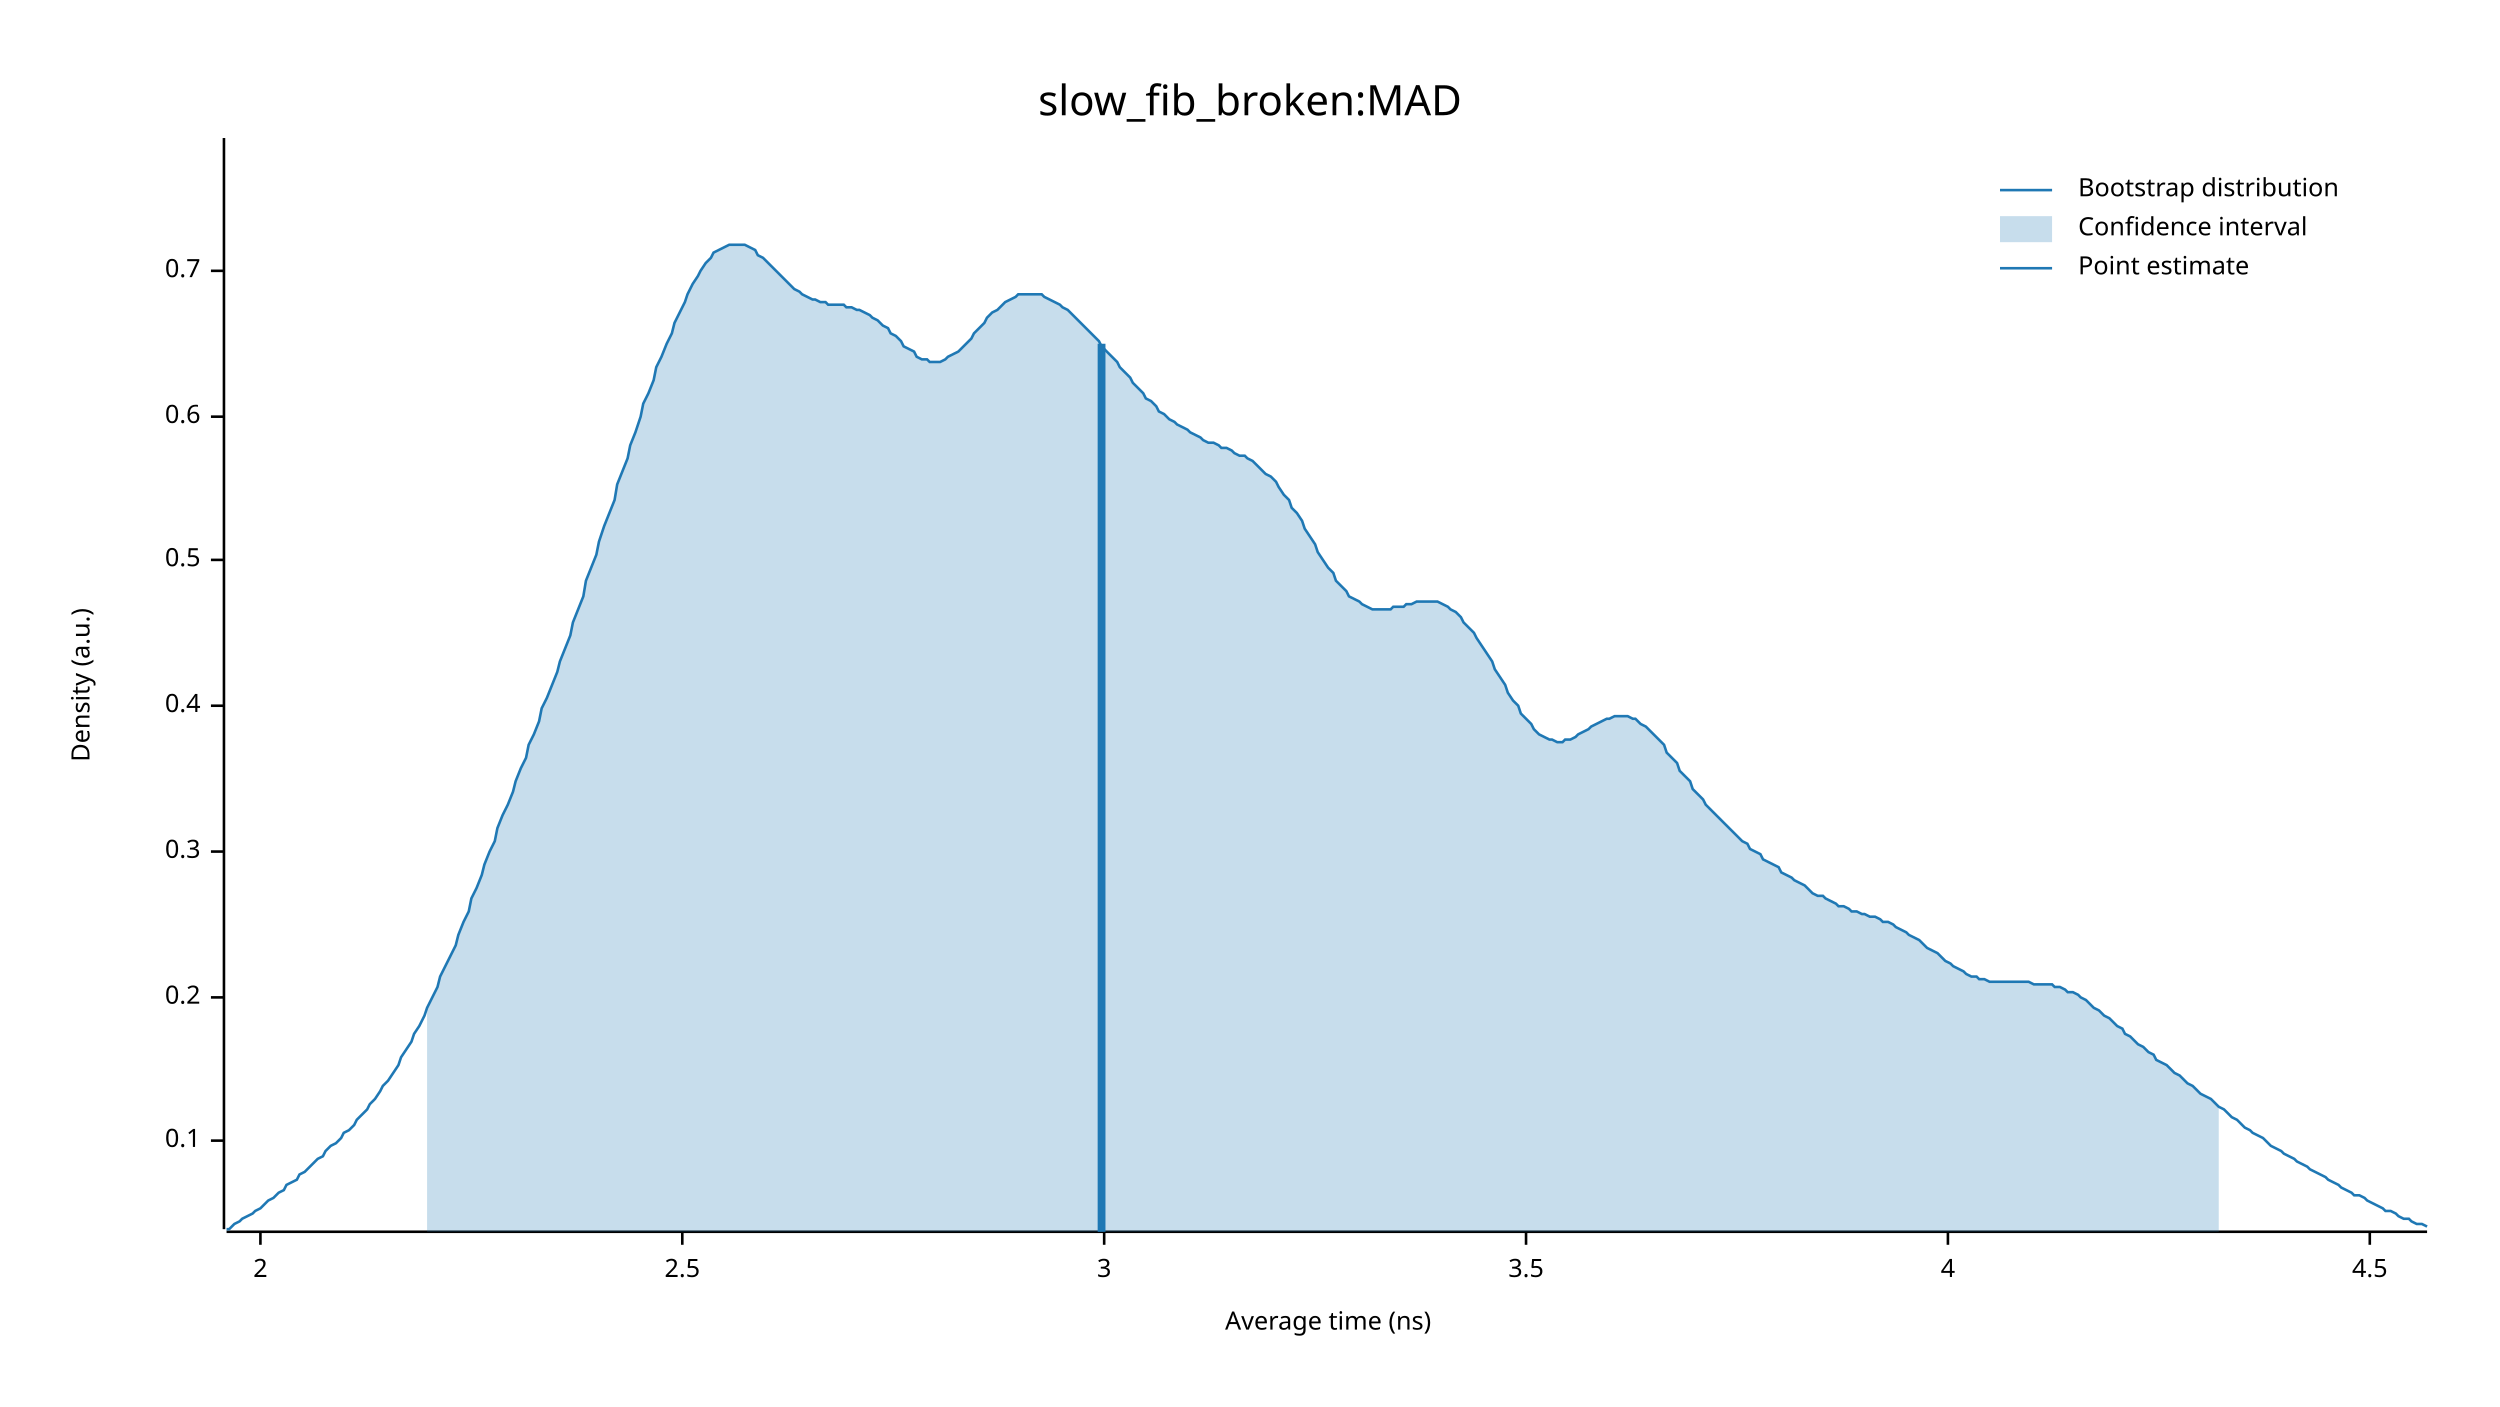
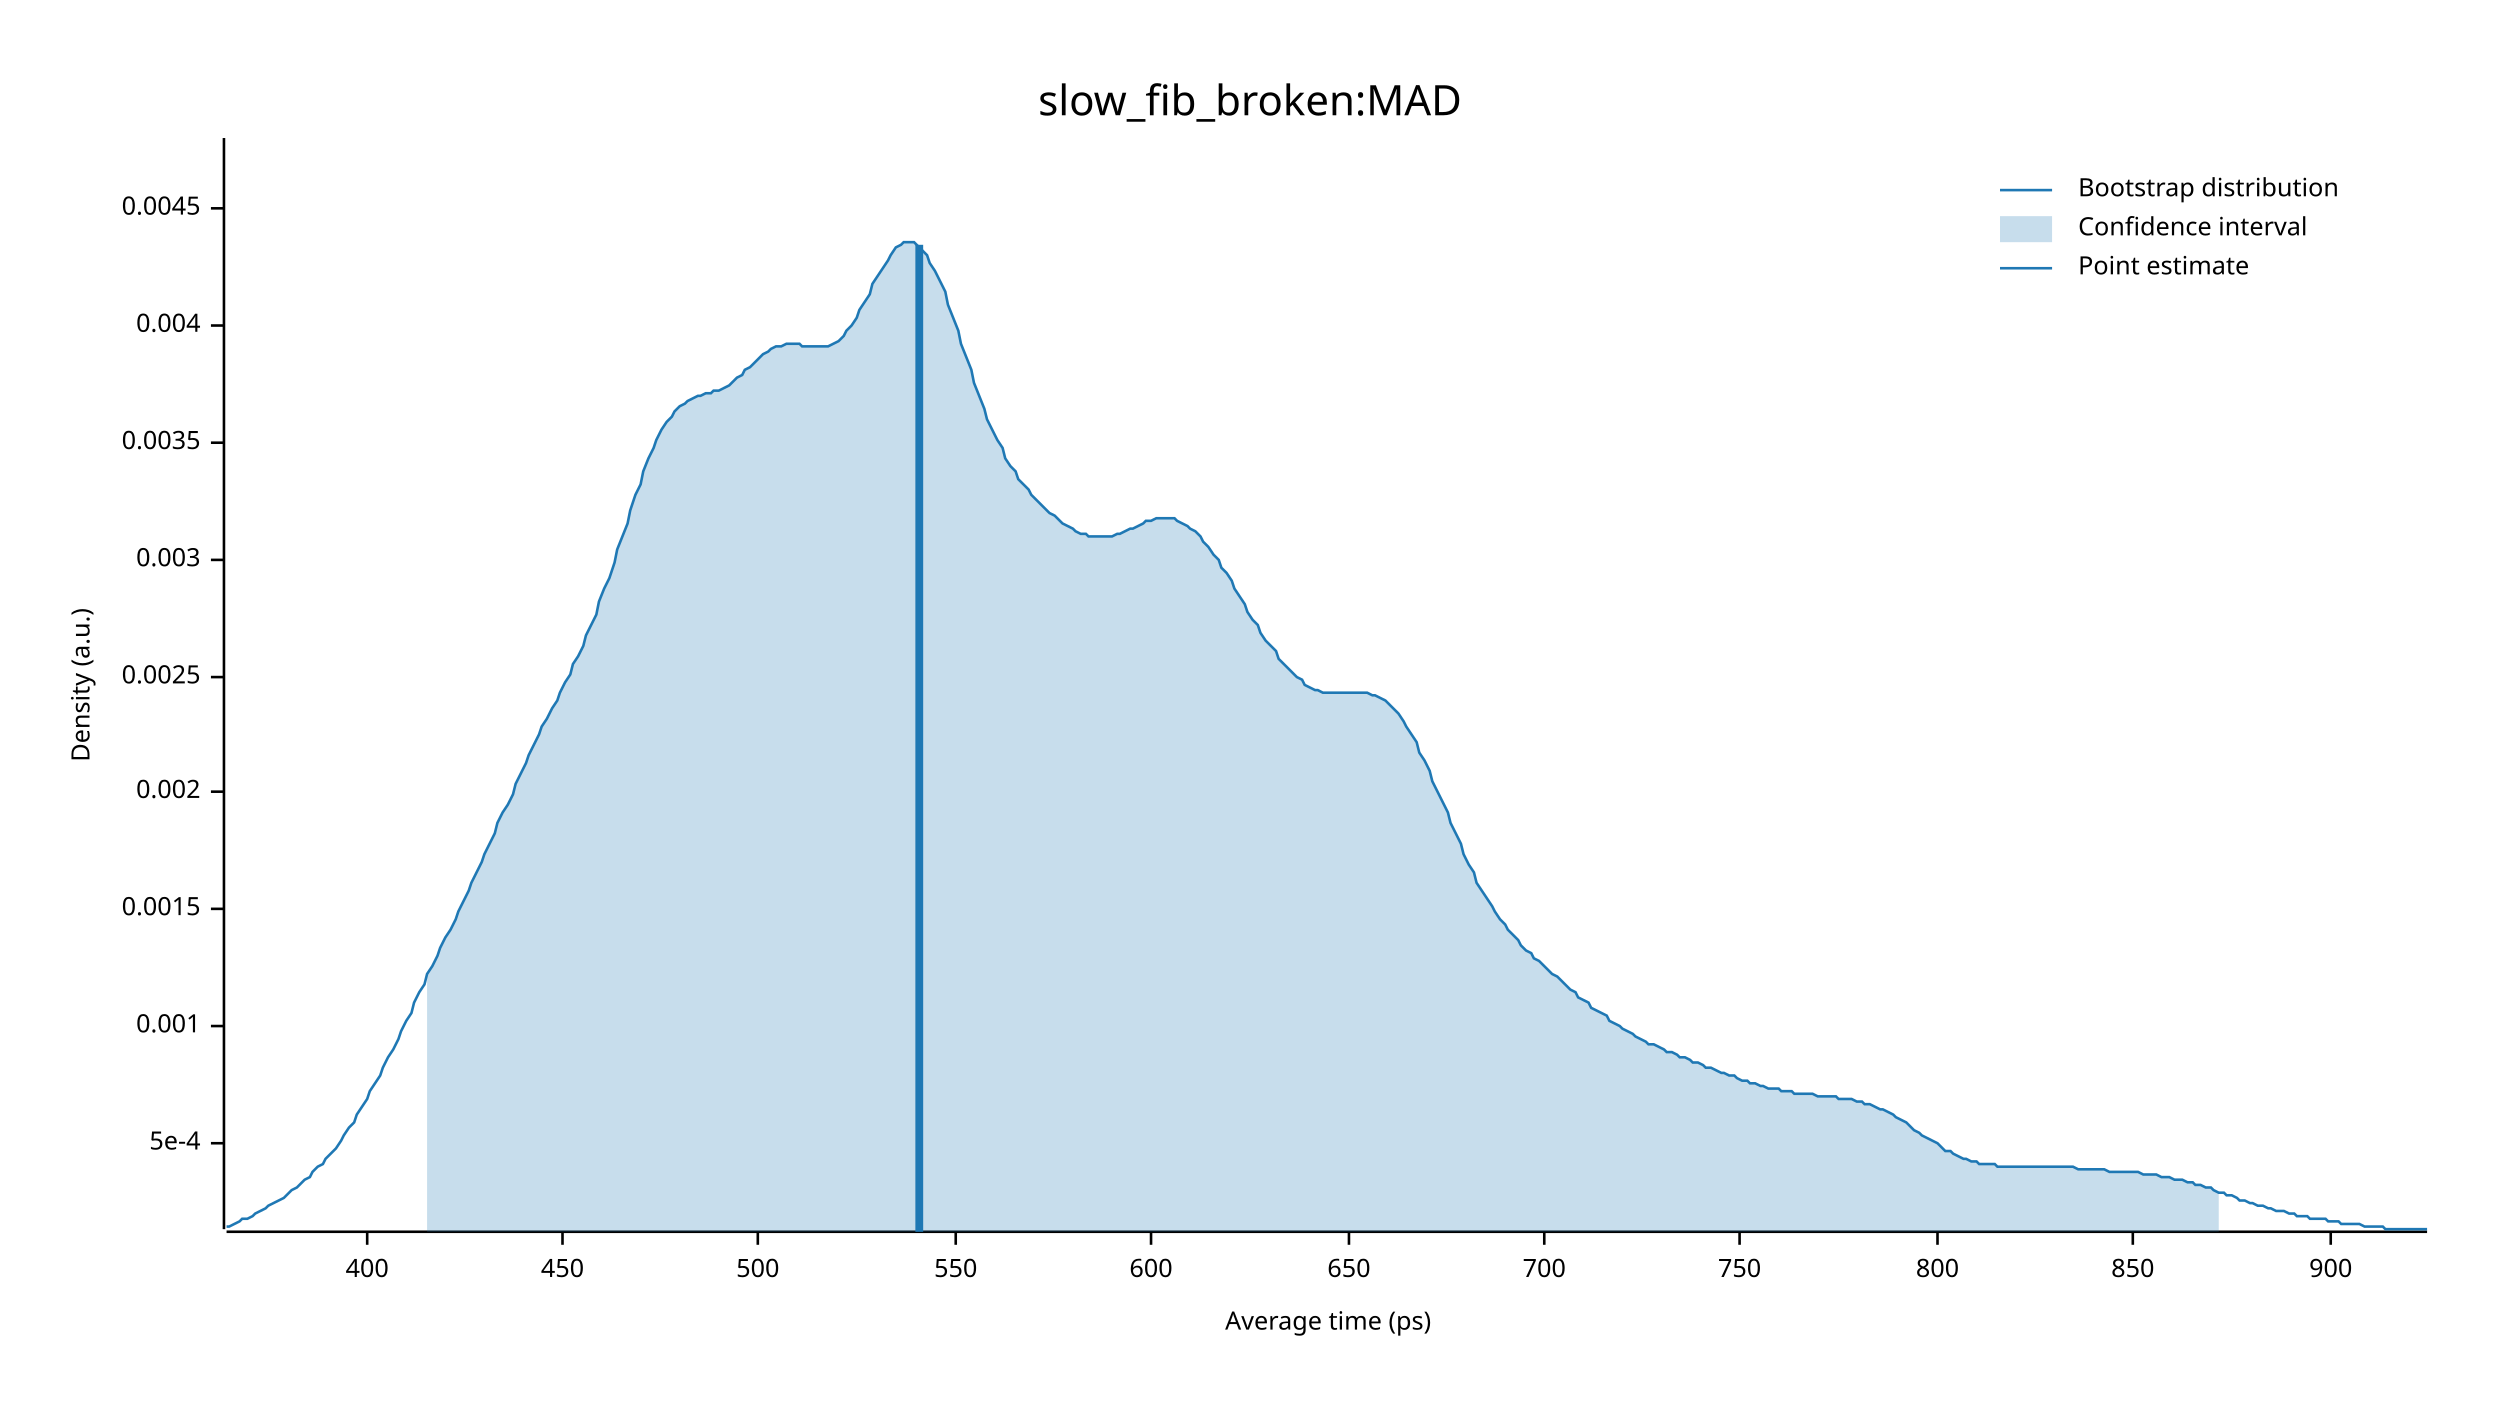
<svg xmlns="http://www.w3.org/2000/svg" width="960" height="540" viewBox="0 0 960 540">
  <text x="480" y="32" dy="0.76em" text-anchor="middle" font-family="sans-serif" font-size="16.129" opacity="1" fill="#000000">
slow_fib_broken:MAD
</text>
  <text x="27" y="263" dy="0.76em" text-anchor="middle" font-family="sans-serif" font-size="9.677" opacity="1" fill="#000000" transform="rotate(270, 27, 263)">
Density (a.u.)
</text>
  <text x="510" y="513" dy="-0.5ex" text-anchor="middle" font-family="sans-serif" font-size="9.677" opacity="1" fill="#000000">
- Average time (ns)
+ Average time (ps)
</text>
  <polyline fill="none" opacity="1" stroke="#000000" stroke-width="1" points="86,53 86,472 " />
-   <text x="77" y="438" dy="0.5ex" text-anchor="end" font-family="sans-serif" font-size="9.677" opacity="1" fill="#000000">
- 0.1
+   <text x="77" y="439" dy="0.5ex" text-anchor="end" font-family="sans-serif" font-size="9.677" opacity="1" fill="#000000">
+ 5e-4
</text>
-   <polyline fill="none" opacity="1" stroke="#000000" stroke-width="1" points="81,438 86,438 " />
-   <text x="77" y="383" dy="0.5ex" text-anchor="end" font-family="sans-serif" font-size="9.677" opacity="1" fill="#000000">
- 0.2
+   <polyline fill="none" opacity="1" stroke="#000000" stroke-width="1" points="81,439 86,439 " />
+   <text x="77" y="394" dy="0.5ex" text-anchor="end" font-family="sans-serif" font-size="9.677" opacity="1" fill="#000000">
+ 0.001
</text>
-   <polyline fill="none" opacity="1" stroke="#000000" stroke-width="1" points="81,383 86,383 " />
-   <text x="77" y="327" dy="0.5ex" text-anchor="end" font-family="sans-serif" font-size="9.677" opacity="1" fill="#000000">
- 0.3
+   <polyline fill="none" opacity="1" stroke="#000000" stroke-width="1" points="81,394 86,394 " />
+   <text x="77" y="349" dy="0.5ex" text-anchor="end" font-family="sans-serif" font-size="9.677" opacity="1" fill="#000000">
+ 0.0015
</text>
-   <polyline fill="none" opacity="1" stroke="#000000" stroke-width="1" points="81,327 86,327 " />
-   <text x="77" y="271" dy="0.5ex" text-anchor="end" font-family="sans-serif" font-size="9.677" opacity="1" fill="#000000">
- 0.4
+   <polyline fill="none" opacity="1" stroke="#000000" stroke-width="1" points="81,349 86,349 " />
+   <text x="77" y="304" dy="0.5ex" text-anchor="end" font-family="sans-serif" font-size="9.677" opacity="1" fill="#000000">
+ 0.002
</text>
-   <polyline fill="none" opacity="1" stroke="#000000" stroke-width="1" points="81,271 86,271 " />
+   <polyline fill="none" opacity="1" stroke="#000000" stroke-width="1" points="81,304 86,304 " />
+   <text x="77" y="260" dy="0.5ex" text-anchor="end" font-family="sans-serif" font-size="9.677" opacity="1" fill="#000000">
+ 0.0025
+ </text>
+   <polyline fill="none" opacity="1" stroke="#000000" stroke-width="1" points="81,260 86,260 " />
  <text x="77" y="215" dy="0.5ex" text-anchor="end" font-family="sans-serif" font-size="9.677" opacity="1" fill="#000000">
- 0.5
+ 0.003
</text>
  <polyline fill="none" opacity="1" stroke="#000000" stroke-width="1" points="81,215 86,215 " />
-   <text x="77" y="160" dy="0.5ex" text-anchor="end" font-family="sans-serif" font-size="9.677" opacity="1" fill="#000000">
- 0.6
+   <text x="77" y="170" dy="0.5ex" text-anchor="end" font-family="sans-serif" font-size="9.677" opacity="1" fill="#000000">
+ 0.0035
</text>
-   <polyline fill="none" opacity="1" stroke="#000000" stroke-width="1" points="81,160 86,160 " />
-   <text x="77" y="104" dy="0.5ex" text-anchor="end" font-family="sans-serif" font-size="9.677" opacity="1" fill="#000000">
- 0.7
+   <polyline fill="none" opacity="1" stroke="#000000" stroke-width="1" points="81,170 86,170 " />
+   <text x="77" y="125" dy="0.5ex" text-anchor="end" font-family="sans-serif" font-size="9.677" opacity="1" fill="#000000">
+ 0.004
</text>
-   <polyline fill="none" opacity="1" stroke="#000000" stroke-width="1" points="81,104 86,104 " />
+   <polyline fill="none" opacity="1" stroke="#000000" stroke-width="1" points="81,125 86,125 " />
+   <text x="77" y="80" dy="0.5ex" text-anchor="end" font-family="sans-serif" font-size="9.677" opacity="1" fill="#000000">
+ 0.0045
+ </text>
+   <polyline fill="none" opacity="1" stroke="#000000" stroke-width="1" points="81,80 86,80 " />
  <polyline fill="none" opacity="1" stroke="#000000" stroke-width="1" points="87,473 932,473 " />
-   <text x="100" y="483" dy="0.76em" text-anchor="middle" font-family="sans-serif" font-size="9.677" opacity="1" fill="#000000">
- 2
+   <text x="141" y="483" dy="0.76em" text-anchor="middle" font-family="sans-serif" font-size="9.677" opacity="1" fill="#000000">
+ 400
</text>
-   <polyline fill="none" opacity="1" stroke="#000000" stroke-width="1" points="100,473 100,478 " />
-   <text x="262" y="483" dy="0.76em" text-anchor="middle" font-family="sans-serif" font-size="9.677" opacity="1" fill="#000000">
- 2.5
+   <polyline fill="none" opacity="1" stroke="#000000" stroke-width="1" points="141,473 141,478 " />
+   <text x="216" y="483" dy="0.76em" text-anchor="middle" font-family="sans-serif" font-size="9.677" opacity="1" fill="#000000">
+ 450
</text>
-   <polyline fill="none" opacity="1" stroke="#000000" stroke-width="1" points="262,473 262,478 " />
-   <text x="424" y="483" dy="0.76em" text-anchor="middle" font-family="sans-serif" font-size="9.677" opacity="1" fill="#000000">
- 3
+   <polyline fill="none" opacity="1" stroke="#000000" stroke-width="1" points="216,473 216,478 " />
+   <text x="291" y="483" dy="0.76em" text-anchor="middle" font-family="sans-serif" font-size="9.677" opacity="1" fill="#000000">
+ 500
</text>
-   <polyline fill="none" opacity="1" stroke="#000000" stroke-width="1" points="424,473 424,478 " />
-   <text x="586" y="483" dy="0.76em" text-anchor="middle" font-family="sans-serif" font-size="9.677" opacity="1" fill="#000000">
- 3.5
+   <polyline fill="none" opacity="1" stroke="#000000" stroke-width="1" points="291,473 291,478 " />
+   <text x="367" y="483" dy="0.76em" text-anchor="middle" font-family="sans-serif" font-size="9.677" opacity="1" fill="#000000">
+ 550
</text>
-   <polyline fill="none" opacity="1" stroke="#000000" stroke-width="1" points="586,473 586,478 " />
-   <text x="748" y="483" dy="0.76em" text-anchor="middle" font-family="sans-serif" font-size="9.677" opacity="1" fill="#000000">
- 4
+   <polyline fill="none" opacity="1" stroke="#000000" stroke-width="1" points="367,473 367,478 " />
+   <text x="442" y="483" dy="0.76em" text-anchor="middle" font-family="sans-serif" font-size="9.677" opacity="1" fill="#000000">
+ 600
</text>
-   <polyline fill="none" opacity="1" stroke="#000000" stroke-width="1" points="748,473 748,478 " />
-   <text x="910" y="483" dy="0.76em" text-anchor="middle" font-family="sans-serif" font-size="9.677" opacity="1" fill="#000000">
- 4.5
+   <polyline fill="none" opacity="1" stroke="#000000" stroke-width="1" points="442,473 442,478 " />
+   <text x="518" y="483" dy="0.76em" text-anchor="middle" font-family="sans-serif" font-size="9.677" opacity="1" fill="#000000">
+ 650
</text>
-   <polyline fill="none" opacity="1" stroke="#000000" stroke-width="1" points="910,473 910,478 " />
-   <polyline fill="none" opacity="1" stroke="#1F78B4" stroke-width="1" points="87,472 88,472 90,470 92,469 93,468 95,467 97,466 98,465 100,464 102,462 103,461 105,460 107,458 109,457 110,455 112,454 114,453 115,451 117,450 119,448 120,447 122,445 124,444 125,442 127,440 129,439 131,437 132,435 134,434 136,432 137,430 139,428 141,426 142,424 144,422 146,419 147,417 149,415 151,412 153,409 154,406 156,403 158,400 159,397 161,394 163,390 164,387 166,383 168,379 169,375 171,371 173,367 175,363 176,359 178,354 180,350 181,345 183,341 185,336 186,332 188,327 190,323 191,318 193,313 195,309 197,304 198,300 200,295 202,291 203,286 205,282 207,277 208,272 210,268 212,263 214,258 215,254 217,249 219,244 220,239 222,234 224,229 225,223 227,218 229,213 230,208 232,202 234,197 236,192 237,186 239,181 241,176 242,171 244,166 246,160 247,155 249,151 251,146 252,141 254,137 256,132 258,128 259,124 261,120 263,116 264,113 266,109 268,106 269,104 271,101 273,99 274,97 276,96 278,95 280,94 281,94 283,94 285,94 286,94 288,95 290,96 291,98 293,99 295,101 296,102 298,104 300,106 302,108 303,109 305,111 307,112 308,113 310,114 312,115 313,115 315,116 317,116 318,117 320,117 322,117 324,117 325,118 327,118 329,119 330,119 332,120 334,121 335,122 337,123 339,125 341,126 342,128 344,129 346,131 347,133 349,134 351,135 352,137 354,138 356,138 357,139 359,139 361,139 363,138 364,137 366,136 368,135 369,134 371,132 373,130 374,128 376,126 378,124 379,122 381,120 383,119 385,117 386,116 388,115 390,114 391,113 393,113 395,113 396,113 398,113 400,113 401,114 403,115 405,116 407,117 408,118 410,119 412,121 413,122 415,124 417,126 418,127 420,129 422,131 423,133 425,135 427,137 429,139 430,141 432,143 434,145 435,147 437,149 439,151 440,153 442,154 444,156 445,158 447,159 449,161 451,162 452,163 454,164 456,165 457,166 459,167 461,168 462,169 464,170 466,170 468,171 469,172 471,172 473,173 474,174 476,175 478,175 479,176 481,177 483,179 484,180 486,182 488,183 490,185 491,187 493,190 495,192 496,195 498,197 500,200 501,203 503,206 505,209 506,212 508,215 510,218 512,220 513,223 515,225 517,227 518,229 520,230 522,231 523,232 525,233 527,234 528,234 530,234 532,234 534,234 535,233 537,233 539,233 540,232 542,232 544,231 545,231 547,231 549,231 550,231 552,231 554,232 556,233 557,234 559,235 561,237 562,239 564,241 566,243 567,245 569,248 571,251 573,254 574,257 576,260 578,263 579,266 581,269 583,271 584,274 586,276 588,278 589,280 591,282 593,283 595,284 596,284 598,285 600,285 601,284 603,284 605,283 606,282 608,281 610,280 611,279 613,278 615,277 617,276 618,276 620,275 622,275 623,275 625,275 627,276 628,276 630,278 632,279 633,280 635,282 637,284 639,286 640,289 642,291 644,293 645,296 647,298 649,300 650,303 652,305 654,307 655,309 657,311 659,313 661,315 662,316 664,318 666,320 667,321 669,323 671,324 672,326 674,327 676,328 677,330 679,331 681,332 683,333 684,335 686,336 688,337 689,338 691,339 693,340 694,341 696,343 698,344 700,344 701,345 703,346 705,347 706,348 708,348 710,349 711,350 713,350 715,351 716,351 718,352 720,352 722,353 723,354 725,354 727,355 728,356 730,357 732,358 733,359 735,360 737,361 738,362 740,364 742,365 744,366 745,367 747,369 749,370 750,371 752,372 754,373 755,374 757,375 759,375 760,376 762,376 764,377 766,377 767,377 769,377 771,377 772,377 774,377 776,377 777,377 779,377 781,378 782,378 784,378 786,378 788,378 789,379 791,379 793,380 794,381 796,381 798,382 799,383 801,384 803,386 804,387 806,388 808,390 810,391 811,392 813,394 815,395 816,397 818,398 820,400 821,401 823,402 825,404 827,405 828,407 830,408 832,409 833,410 835,412 837,413 838,414 840,416 842,417 843,418 845,420 847,421 849,422 850,423 852,425 854,426 855,427 857,429 859,430 860,431 862,433 864,434 865,435 867,436 869,437 871,439 872,440 874,441 876,442 877,443 879,444 881,445 882,446 884,447 886,448 887,449 889,450 891,451 893,452 894,453 896,454 898,455 899,456 901,457 903,458 904,459 906,459 908,460 909,461 911,462 913,463 915,464 916,465 918,465 920,466 921,467 923,468 925,468 926,469 928,470 930,470 932,471 " />
-   <polygon opacity="0.25" fill="#1F78B4" points="164,387 166,383 168,379 169,375 171,371 173,367 175,363 176,359 178,354 180,350 181,345 183,341 185,336 186,332 188,327 190,323 191,318 193,313 195,309 197,304 198,300 200,295 202,291 203,286 205,282 207,277 208,272 210,268 212,263 214,258 215,254 217,249 219,244 220,239 222,234 224,229 225,223 227,218 229,213 230,208 232,202 234,197 236,192 237,186 239,181 241,176 242,171 244,166 246,160 247,155 249,151 251,146 252,141 254,137 256,132 258,128 259,124 261,120 263,116 264,113 266,109 268,106 269,104 271,101 273,99 274,97 276,96 278,95 280,94 281,94 283,94 285,94 286,94 288,95 290,96 291,98 293,99 295,101 296,102 298,104 300,106 302,108 303,109 305,111 307,112 308,113 310,114 312,115 313,115 315,116 317,116 318,117 320,117 322,117 324,117 325,118 327,118 329,119 330,119 332,120 334,121 335,122 337,123 339,125 341,126 342,128 344,129 346,131 347,133 349,134 351,135 352,137 354,138 356,138 357,139 359,139 361,139 363,138 364,137 366,136 368,135 369,134 371,132 373,130 374,128 376,126 378,124 379,122 381,120 383,119 385,117 386,116 388,115 390,114 391,113 393,113 395,113 396,113 398,113 400,113 401,114 403,115 405,116 407,117 408,118 410,119 412,121 413,122 415,124 417,126 418,127 420,129 422,131 423,133 425,135 427,137 429,139 430,141 432,143 434,145 435,147 437,149 439,151 440,153 442,154 444,156 445,158 447,159 449,161 451,162 452,163 454,164 456,165 457,166 459,167 461,168 462,169 464,170 466,170 468,171 469,172 471,172 473,173 474,174 476,175 478,175 479,176 481,177 483,179 484,180 486,182 488,183 490,185 491,187 493,190 495,192 496,195 498,197 500,200 501,203 503,206 505,209 506,212 508,215 510,218 512,220 513,223 515,225 517,227 518,229 520,230 522,231 523,232 525,233 527,234 528,234 530,234 532,234 534,234 535,233 537,233 539,233 540,232 542,232 544,231 545,231 547,231 549,231 550,231 552,231 554,232 556,233 557,234 559,235 561,237 562,239 564,241 566,243 567,245 569,248 571,251 573,254 574,257 576,260 578,263 579,266 581,269 583,271 584,274 586,276 588,278 589,280 591,282 593,283 595,284 596,284 598,285 600,285 601,284 603,284 605,283 606,282 608,281 610,280 611,279 613,278 615,277 617,276 618,276 620,275 622,275 623,275 625,275 627,276 628,276 630,278 632,279 633,280 635,282 637,284 639,286 640,289 642,291 644,293 645,296 647,298 649,300 650,303 652,305 654,307 655,309 657,311 659,313 661,315 662,316 664,318 666,320 667,321 669,323 671,324 672,326 674,327 676,328 677,330 679,331 681,332 683,333 684,335 686,336 688,337 689,338 691,339 693,340 694,341 696,343 698,344 700,344 701,345 703,346 705,347 706,348 708,348 710,349 711,350 713,350 715,351 716,351 718,352 720,352 722,353 723,354 725,354 727,355 728,356 730,357 732,358 733,359 735,360 737,361 738,362 740,364 742,365 744,366 745,367 747,369 749,370 750,371 752,372 754,373 755,374 757,375 759,375 760,376 762,376 764,377 766,377 767,377 769,377 771,377 772,377 774,377 776,377 777,377 779,377 781,378 782,378 784,378 786,378 788,378 789,379 791,379 793,380 794,381 796,381 798,382 799,383 801,384 803,386 804,387 806,388 808,390 810,391 811,392 813,394 815,395 816,397 818,398 820,400 821,401 823,402 825,404 827,405 828,407 830,408 832,409 833,410 835,412 837,413 838,414 840,416 842,417 843,418 845,420 847,421 849,422 850,423 852,425 852,473 164,473 " />
-   <polyline fill="none" opacity="1" stroke="#1F78B4" stroke-width="3" points="423,473 423,132 " />
+   <polyline fill="none" opacity="1" stroke="#000000" stroke-width="1" points="518,473 518,478 " />
+   <text x="593" y="483" dy="0.76em" text-anchor="middle" font-family="sans-serif" font-size="9.677" opacity="1" fill="#000000">
+ 700
+ </text>
+   <polyline fill="none" opacity="1" stroke="#000000" stroke-width="1" points="593,473 593,478 " />
+   <text x="668" y="483" dy="0.76em" text-anchor="middle" font-family="sans-serif" font-size="9.677" opacity="1" fill="#000000">
+ 750
+ </text>
+   <polyline fill="none" opacity="1" stroke="#000000" stroke-width="1" points="668,473 668,478 " />
+   <text x="744" y="483" dy="0.76em" text-anchor="middle" font-family="sans-serif" font-size="9.677" opacity="1" fill="#000000">
+ 800
+ </text>
+   <polyline fill="none" opacity="1" stroke="#000000" stroke-width="1" points="744,473 744,478 " />
+   <text x="819" y="483" dy="0.76em" text-anchor="middle" font-family="sans-serif" font-size="9.677" opacity="1" fill="#000000">
+ 850
+ </text>
+   <polyline fill="none" opacity="1" stroke="#000000" stroke-width="1" points="819,473 819,478 " />
+   <text x="895" y="483" dy="0.76em" text-anchor="middle" font-family="sans-serif" font-size="9.677" opacity="1" fill="#000000">
+ 900
+ </text>
+   <polyline fill="none" opacity="1" stroke="#000000" stroke-width="1" points="895,473 895,478 " />
+   <polyline fill="none" opacity="1" stroke="#1F78B4" stroke-width="1" points="87,471 88,471 90,470 92,469 93,468 95,468 97,467 98,466 100,465 102,464 103,463 105,462 107,461 109,460 110,459 112,457 114,456 115,455 117,453 119,452 120,450 122,448 124,447 125,445 127,443 129,441 131,438 132,436 134,433 136,431 137,428 139,425 141,422 142,419 144,416 146,413 147,410 149,406 151,403 153,399 154,396 156,392 158,389 159,385 161,381 163,378 164,374 166,371 168,367 169,364 171,360 173,357 175,353 176,350 178,346 180,342 181,339 183,335 185,331 186,328 188,324 190,320 191,316 193,312 195,309 197,305 198,301 200,297 202,293 203,290 205,286 207,282 208,279 210,276 212,272 214,269 215,266 217,262 219,259 220,255 222,252 224,248 225,244 227,240 229,236 230,231 232,226 234,222 236,216 237,211 239,206 241,201 242,196 244,190 246,186 247,181 249,176 251,172 252,169 254,165 256,162 258,160 259,158 261,156 263,155 264,154 266,153 268,152 269,152 271,151 273,151 274,150 276,150 278,149 280,148 281,147 283,145 285,144 286,142 288,141 290,139 291,138 293,136 295,135 296,134 298,133 300,133 302,132 303,132 305,132 307,132 308,133 310,133 312,133 313,133 315,133 317,133 318,133 320,132 322,131 324,129 325,127 327,125 329,122 330,119 332,116 334,113 335,109 337,106 339,103 341,100 342,98 344,95 346,94 347,93 349,93 351,93 352,94 354,96 356,98 357,101 359,104 361,108 363,112 364,117 366,122 368,127 369,132 371,137 373,142 374,147 376,152 378,157 379,161 381,165 383,169 385,172 386,176 388,179 390,181 391,184 393,186 395,188 396,190 398,192 400,194 401,195 403,197 405,198 407,200 408,201 410,202 412,203 413,204 415,205 417,205 418,206 420,206 422,206 423,206 425,206 427,206 429,205 430,205 432,204 434,203 435,203 437,202 439,201 440,200 442,200 444,199 445,199 447,199 449,199 451,199 452,200 454,201 456,202 457,203 459,204 461,206 462,208 464,210 466,213 468,215 469,218 471,220 473,223 474,226 476,229 478,232 479,235 481,238 483,240 484,243 486,246 488,248 490,250 491,253 493,255 495,257 496,258 498,260 500,261 501,263 503,264 505,265 506,265 508,266 510,266 512,266 513,266 515,266 517,266 518,266 520,266 522,266 523,266 525,266 527,267 528,267 530,268 532,269 534,271 535,272 537,274 539,277 540,279 542,282 544,285 545,289 547,292 549,296 550,300 552,304 554,308 556,312 557,316 559,320 561,324 562,328 564,332 566,335 567,339 569,342 571,345 573,348 574,350 576,353 578,355 579,357 581,359 583,361 584,363 586,365 588,366 589,368 591,369 593,371 595,373 596,374 598,375 600,377 601,378 603,380 605,381 606,383 608,384 610,385 611,387 613,388 615,389 617,390 618,392 620,393 622,394 623,395 625,396 627,397 628,398 630,399 632,400 633,401 635,401 637,402 639,403 640,404 642,404 644,405 645,406 647,406 649,407 650,408 652,408 654,409 655,410 657,410 659,411 661,412 662,412 664,413 666,413 667,414 669,415 671,415 672,416 674,416 676,417 677,417 679,418 681,418 683,418 684,419 686,419 688,419 689,420 691,420 693,420 694,420 696,420 698,421 700,421 701,421 703,421 705,421 706,422 708,422 710,422 711,422 713,423 715,423 716,424 718,424 720,425 722,426 723,426 725,427 727,428 728,429 730,430 732,431 733,432 735,434 737,435 738,436 740,437 742,438 744,439 745,440 747,442 749,442 750,443 752,444 754,445 755,445 757,446 759,446 760,447 762,447 764,447 766,447 767,448 769,448 771,448 772,448 774,448 776,448 777,448 779,448 781,448 782,448 784,448 786,448 788,448 789,448 791,448 793,448 794,448 796,448 798,449 799,449 801,449 803,449 804,449 806,449 808,449 810,450 811,450 813,450 815,450 816,450 818,450 820,450 821,450 823,451 825,451 827,451 828,451 830,452 832,452 833,452 835,453 837,453 838,453 840,454 842,454 843,455 845,455 847,456 849,456 850,457 852,458 854,458 855,459 857,459 859,460 860,461 862,461 864,462 865,462 867,463 869,463 871,464 872,464 874,465 876,465 877,465 879,466 881,466 882,467 884,467 886,467 887,468 889,468 891,468 893,468 894,469 896,469 898,469 899,470 901,470 903,470 904,470 906,470 908,471 909,471 911,471 913,471 915,471 916,472 918,472 920,472 921,472 923,472 925,472 926,472 928,472 930,472 932,472 " />
+   <polygon opacity="0.25" fill="#1F78B4" points="164,374 166,371 168,367 169,364 171,360 173,357 175,353 176,350 178,346 180,342 181,339 183,335 185,331 186,328 188,324 190,320 191,316 193,312 195,309 197,305 198,301 200,297 202,293 203,290 205,286 207,282 208,279 210,276 212,272 214,269 215,266 217,262 219,259 220,255 222,252 224,248 225,244 227,240 229,236 230,231 232,226 234,222 236,216 237,211 239,206 241,201 242,196 244,190 246,186 247,181 249,176 251,172 252,169 254,165 256,162 258,160 259,158 261,156 263,155 264,154 266,153 268,152 269,152 271,151 273,151 274,150 276,150 278,149 280,148 281,147 283,145 285,144 286,142 288,141 290,139 291,138 293,136 295,135 296,134 298,133 300,133 302,132 303,132 305,132 307,132 308,133 310,133 312,133 313,133 315,133 317,133 318,133 320,132 322,131 324,129 325,127 327,125 329,122 330,119 332,116 334,113 335,109 337,106 339,103 341,100 342,98 344,95 346,94 347,93 349,93 351,93 352,94 354,96 356,98 357,101 359,104 361,108 363,112 364,117 366,122 368,127 369,132 371,137 373,142 374,147 376,152 378,157 379,161 381,165 383,169 385,172 386,176 388,179 390,181 391,184 393,186 395,188 396,190 398,192 400,194 401,195 403,197 405,198 407,200 408,201 410,202 412,203 413,204 415,205 417,205 418,206 420,206 422,206 423,206 425,206 427,206 429,205 430,205 432,204 434,203 435,203 437,202 439,201 440,200 442,200 444,199 445,199 447,199 449,199 451,199 452,200 454,201 456,202 457,203 459,204 461,206 462,208 464,210 466,213 468,215 469,218 471,220 473,223 474,226 476,229 478,232 479,235 481,238 483,240 484,243 486,246 488,248 490,250 491,253 493,255 495,257 496,258 498,260 500,261 501,263 503,264 505,265 506,265 508,266 510,266 512,266 513,266 515,266 517,266 518,266 520,266 522,266 523,266 525,266 527,267 528,267 530,268 532,269 534,271 535,272 537,274 539,277 540,279 542,282 544,285 545,289 547,292 549,296 550,300 552,304 554,308 556,312 557,316 559,320 561,324 562,328 564,332 566,335 567,339 569,342 571,345 573,348 574,350 576,353 578,355 579,357 581,359 583,361 584,363 586,365 588,366 589,368 591,369 593,371 595,373 596,374 598,375 600,377 601,378 603,380 605,381 606,383 608,384 610,385 611,387 613,388 615,389 617,390 618,392 620,393 622,394 623,395 625,396 627,397 628,398 630,399 632,400 633,401 635,401 637,402 639,403 640,404 642,404 644,405 645,406 647,406 649,407 650,408 652,408 654,409 655,410 657,410 659,411 661,412 662,412 664,413 666,413 667,414 669,415 671,415 672,416 674,416 676,417 677,417 679,418 681,418 683,418 684,419 686,419 688,419 689,420 691,420 693,420 694,420 696,420 698,421 700,421 701,421 703,421 705,421 706,422 708,422 710,422 711,422 713,423 715,423 716,424 718,424 720,425 722,426 723,426 725,427 727,428 728,429 730,430 732,431 733,432 735,434 737,435 738,436 740,437 742,438 744,439 745,440 747,442 749,442 750,443 752,444 754,445 755,445 757,446 759,446 760,447 762,447 764,447 766,447 767,448 769,448 771,448 772,448 774,448 776,448 777,448 779,448 781,448 782,448 784,448 786,448 788,448 789,448 791,448 793,448 794,448 796,448 798,449 799,449 801,449 803,449 804,449 806,449 808,449 810,450 811,450 813,450 815,450 816,450 818,450 820,450 821,450 823,451 825,451 827,451 828,451 830,452 832,452 833,452 835,453 837,453 838,453 840,454 842,454 843,455 845,455 847,456 849,456 850,457 852,458 852,473 164,473 " />
+   <polyline fill="none" opacity="1" stroke="#1F78B4" stroke-width="3" points="353,473 353,94 " />
  <text x="798" y="68" dy="0.76em" text-anchor="start" font-family="sans-serif" font-size="9.677" opacity="1" fill="#000000">
Bootstrap distribution
</text>
  <text x="798" y="83" dy="0.76em" text-anchor="start" font-family="sans-serif" font-size="9.677" opacity="1" fill="#000000">
Confidence interval
</text>
  <text x="798" y="98" dy="0.76em" text-anchor="start" font-family="sans-serif" font-size="9.677" opacity="1" fill="#000000">
Point estimate
</text>
  <polyline fill="none" opacity="1" stroke="#1F78B4" stroke-width="1" points="768,73 788,73 " />
  <rect x="768" y="83" width="20" height="10" opacity="0.25" fill="#1F78B4" stroke="none" />
  <polyline fill="none" opacity="1" stroke="#1F78B4" stroke-width="1" points="768,103 788,103 " />
</svg>
